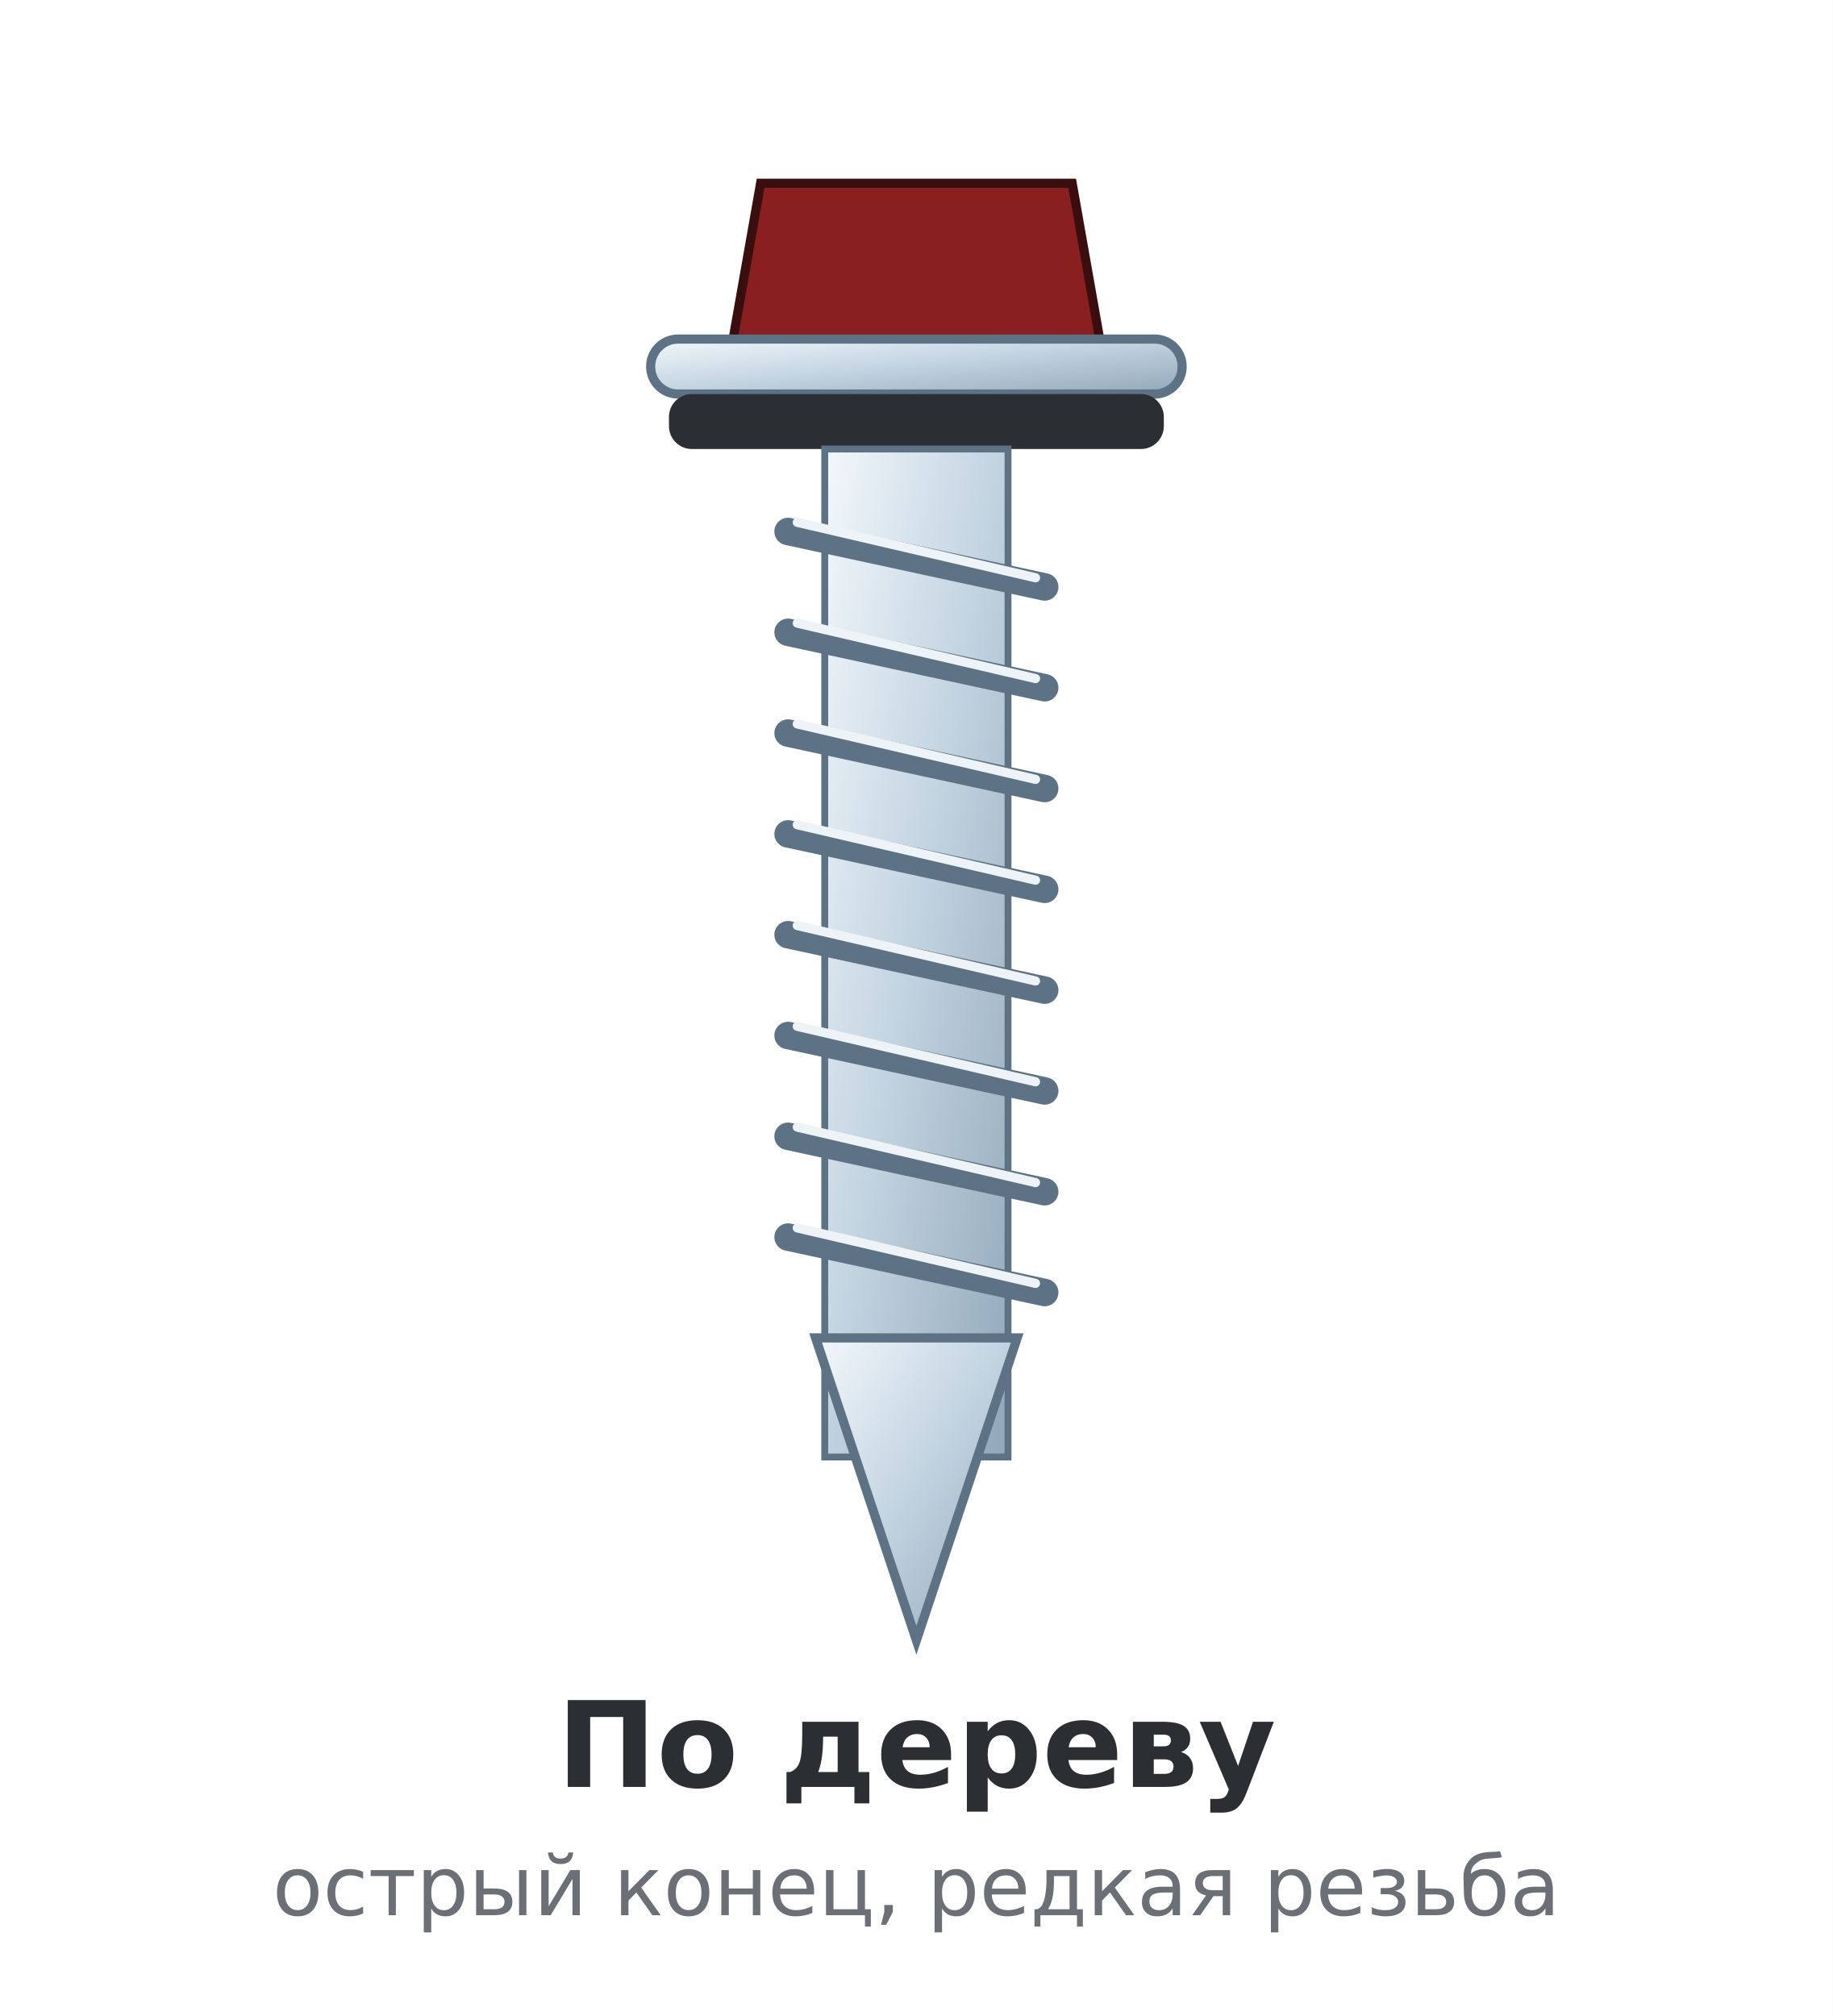
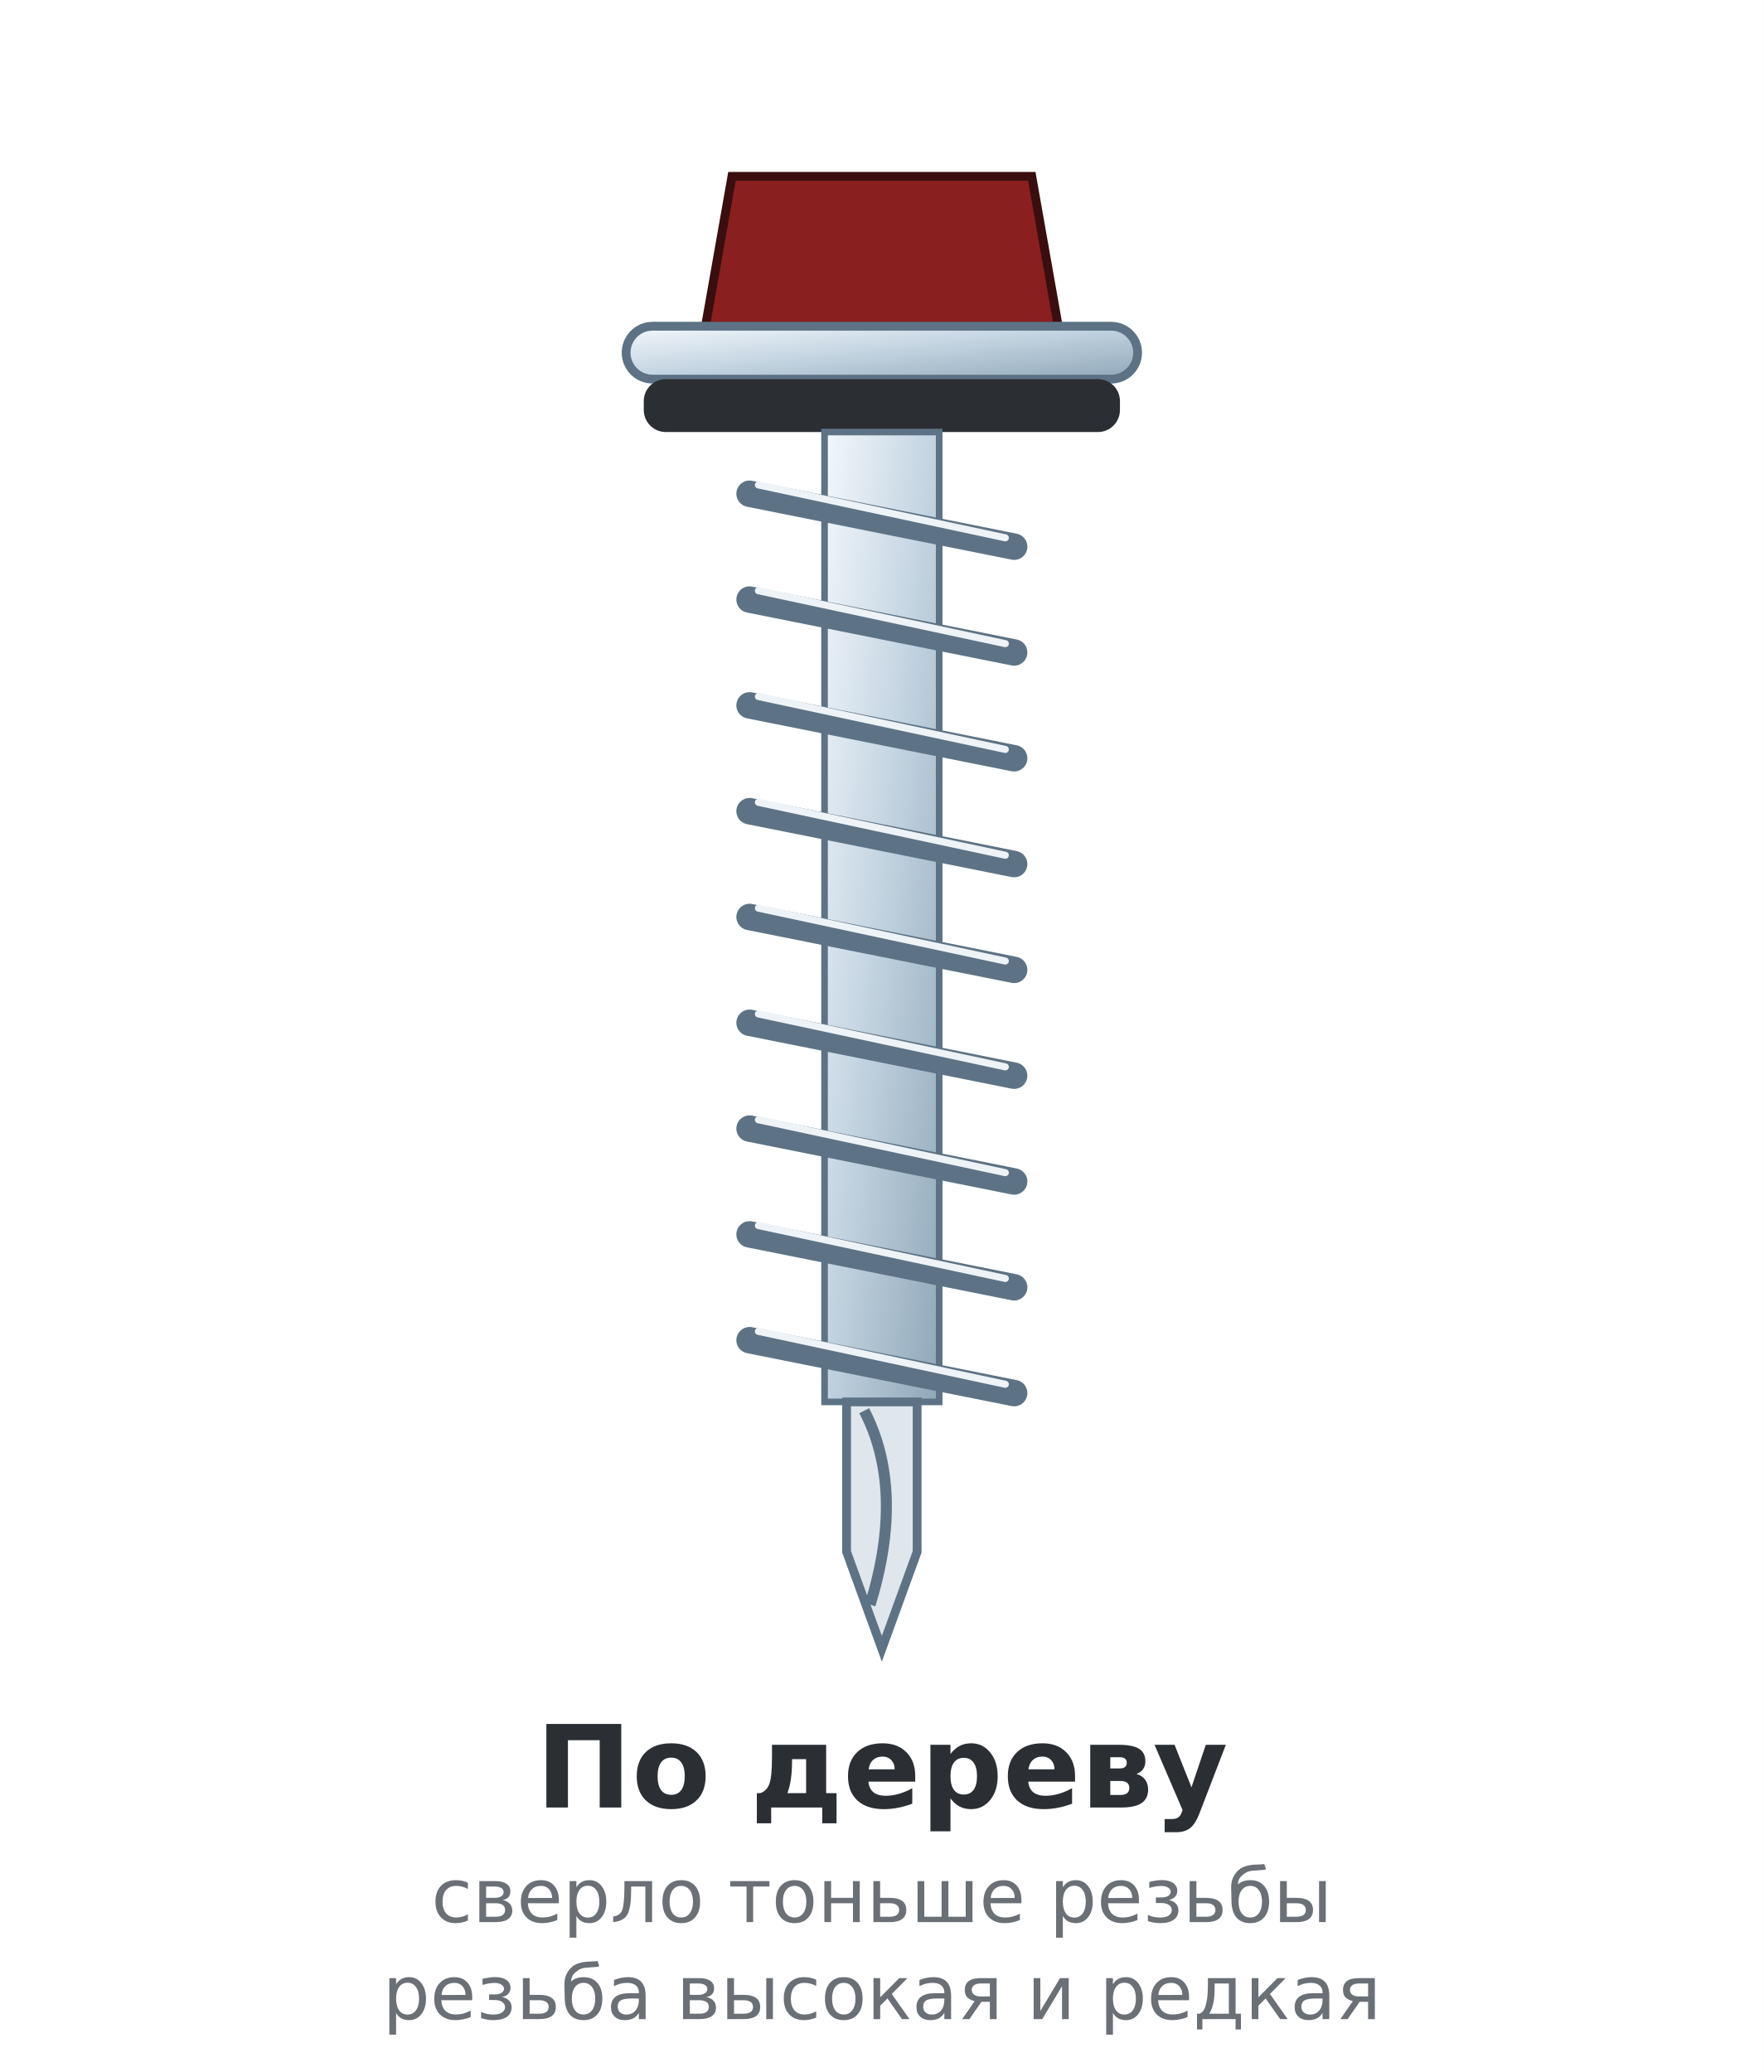
- <svg xmlns="http://www.w3.org/2000/svg" viewBox="0 0 400 440" width="400" height="440">
-   <rect width="400" height="440" fill="#fff" />
+ <svg xmlns="http://www.w3.org/2000/svg" viewBox="0 0 400 470" width="400" height="470">
+   <rect width="400" height="470" fill="#fff" />
  <defs>
    <linearGradient id="rwood" x1="0" y1="0" x2="1" y2="1">
      <stop offset="0" stop-color="#f3f8fc" />
      <stop offset=".45" stop-color="#c6d6e3" />
      <stop offset="1" stop-color="#90a7b8" />
    </linearGradient>
    <radialGradient id="rwoodr" cx=".35" cy=".3" r=".8">
      <stop offset="0" stop-color="#f3f8fc" />
      <stop offset="1" stop-color="#c6d6e3" />
    </radialGradient>
  </defs>
  <polygon points="166,40 234,40 240,74 160,74" fill="#8a1f1f" stroke="#3a0e0e" stroke-width="2" />
  <rect x="142" y="74" width="116" height="12" rx="6" fill="url(#rwood)" stroke="#5d7385" stroke-width="2" />
  <rect x="146" y="86" width="108" height="12" rx="5" fill="#2b2f33" />
-   <rect x="180.0" y="98" width="40" height="220" fill="url(#rwood)" stroke="#5d7385" stroke-width="1.5" />
-   <path d="M172.0 116 L228.0 128.1" stroke="#5d7385" stroke-width="6" stroke-linecap="round" />
-   <path d="M174.0 114 L226.0 126.1" stroke="#eef3f7" stroke-width="2" stroke-linecap="round" />
-   <path d="M172.0 138 L228.0 150.1" stroke="#5d7385" stroke-width="6" stroke-linecap="round" />
-   <path d="M174.0 136 L226.0 148.1" stroke="#eef3f7" stroke-width="2" stroke-linecap="round" />
-   <path d="M172.0 160 L228.0 172.1" stroke="#5d7385" stroke-width="6" stroke-linecap="round" />
-   <path d="M174.0 158 L226.0 170.1" stroke="#eef3f7" stroke-width="2" stroke-linecap="round" />
-   <path d="M172.0 182 L228.0 194.1" stroke="#5d7385" stroke-width="6" stroke-linecap="round" />
-   <path d="M174.0 180 L226.0 192.1" stroke="#eef3f7" stroke-width="2" stroke-linecap="round" />
-   <path d="M172.0 204 L228.0 216.1" stroke="#5d7385" stroke-width="6" stroke-linecap="round" />
-   <path d="M174.0 202 L226.0 214.1" stroke="#eef3f7" stroke-width="2" stroke-linecap="round" />
-   <path d="M172.0 226 L228.0 238.1" stroke="#5d7385" stroke-width="6" stroke-linecap="round" />
-   <path d="M174.0 224 L226.0 236.1" stroke="#eef3f7" stroke-width="2" stroke-linecap="round" />
-   <path d="M172.0 248 L228.0 260.1" stroke="#5d7385" stroke-width="6" stroke-linecap="round" />
-   <path d="M174.0 246 L226.0 258.1" stroke="#eef3f7" stroke-width="2" stroke-linecap="round" />
-   <path d="M172.0 270 L228.0 282.1" stroke="#5d7385" stroke-width="6" stroke-linecap="round" />
-   <path d="M174.0 268 L226.0 280.1" stroke="#eef3f7" stroke-width="2" stroke-linecap="round" />
-   <path d="M178.0 292 L222.0 292 L200 358Z" fill="url(#rwood)" stroke="#5d7385" stroke-width="2" />
-   <text x="200" y="390" font-family="DejaVu Sans, Arial" font-size="26" font-weight="800" text-anchor="middle" fill="#2b2f33">По дереву</text>
-   <text x="200" y="418" font-family="DejaVu Sans, Arial" font-size="18" text-anchor="middle" fill="#6b7076">острый конец, редкая резьба</text>
+   <rect x="187.0" y="98" width="26" height="220" fill="url(#rwood)" stroke="#5d7385" stroke-width="1.5" />
+   <path d="M170.0 112 L230.0 124.0" stroke="#5d7385" stroke-width="6" stroke-linecap="round" />
+   <path d="M172.0 110 L228.0 122.0" stroke="#eef3f7" stroke-width="1.6" stroke-linecap="round" />
+   <path d="M170.0 136 L230.0 148.0" stroke="#5d7385" stroke-width="6" stroke-linecap="round" />
+   <path d="M172.0 134 L228.0 146.0" stroke="#eef3f7" stroke-width="1.6" stroke-linecap="round" />
+   <path d="M170.0 160 L230.0 172.0" stroke="#5d7385" stroke-width="6" stroke-linecap="round" />
+   <path d="M172.0 158 L228.0 170.0" stroke="#eef3f7" stroke-width="1.6" stroke-linecap="round" />
+   <path d="M170.0 184 L230.0 196.0" stroke="#5d7385" stroke-width="6" stroke-linecap="round" />
+   <path d="M172.0 182 L228.0 194.0" stroke="#eef3f7" stroke-width="1.6" stroke-linecap="round" />
+   <path d="M170.0 208 L230.0 220.0" stroke="#5d7385" stroke-width="6" stroke-linecap="round" />
+   <path d="M172.0 206 L228.0 218.0" stroke="#eef3f7" stroke-width="1.6" stroke-linecap="round" />
+   <path d="M170.0 232 L230.0 244.0" stroke="#5d7385" stroke-width="6" stroke-linecap="round" />
+   <path d="M172.0 230 L228.0 242.0" stroke="#eef3f7" stroke-width="1.6" stroke-linecap="round" />
+   <path d="M170.0 256 L230.0 268.0" stroke="#5d7385" stroke-width="6" stroke-linecap="round" />
+   <path d="M172.0 254 L228.0 266.0" stroke="#eef3f7" stroke-width="1.6" stroke-linecap="round" />
+   <path d="M170.0 280 L230.0 292.0" stroke="#5d7385" stroke-width="6" stroke-linecap="round" />
+   <path d="M172.0 278 L228.0 290.0" stroke="#eef3f7" stroke-width="1.6" stroke-linecap="round" />
+   <path d="M170.0 304 L230.0 316.0" stroke="#5d7385" stroke-width="6" stroke-linecap="round" />
+   <path d="M172.0 302 L228.0 314.0" stroke="#eef3f7" stroke-width="1.6" stroke-linecap="round" />
+   <path d="M192.0 318 L208.0 318 L208.0 352 L200 374 L192.0 352Z" fill="#dfe6ec" stroke="#5d7385" stroke-width="2" />
+   <path d="M196.0 320 Q205.333 338 197.333 364" stroke="#5d7385" stroke-width="2.5" fill="none" />
+   <text x="200" y="410" font-family="DejaVu Sans, Arial" font-size="26" font-weight="800" text-anchor="middle" fill="#2b2f33">По дереву</text>
+   <text x="200" y="436" font-family="DejaVu Sans, Arial" font-size="17" text-anchor="middle" fill="#6b7076">сверло тоньше резьбы</text>
+   <text x="200" y="458" font-family="DejaVu Sans, Arial" font-size="17" text-anchor="middle" fill="#6b7076">резьба высокая и редкая</text>
</svg>
